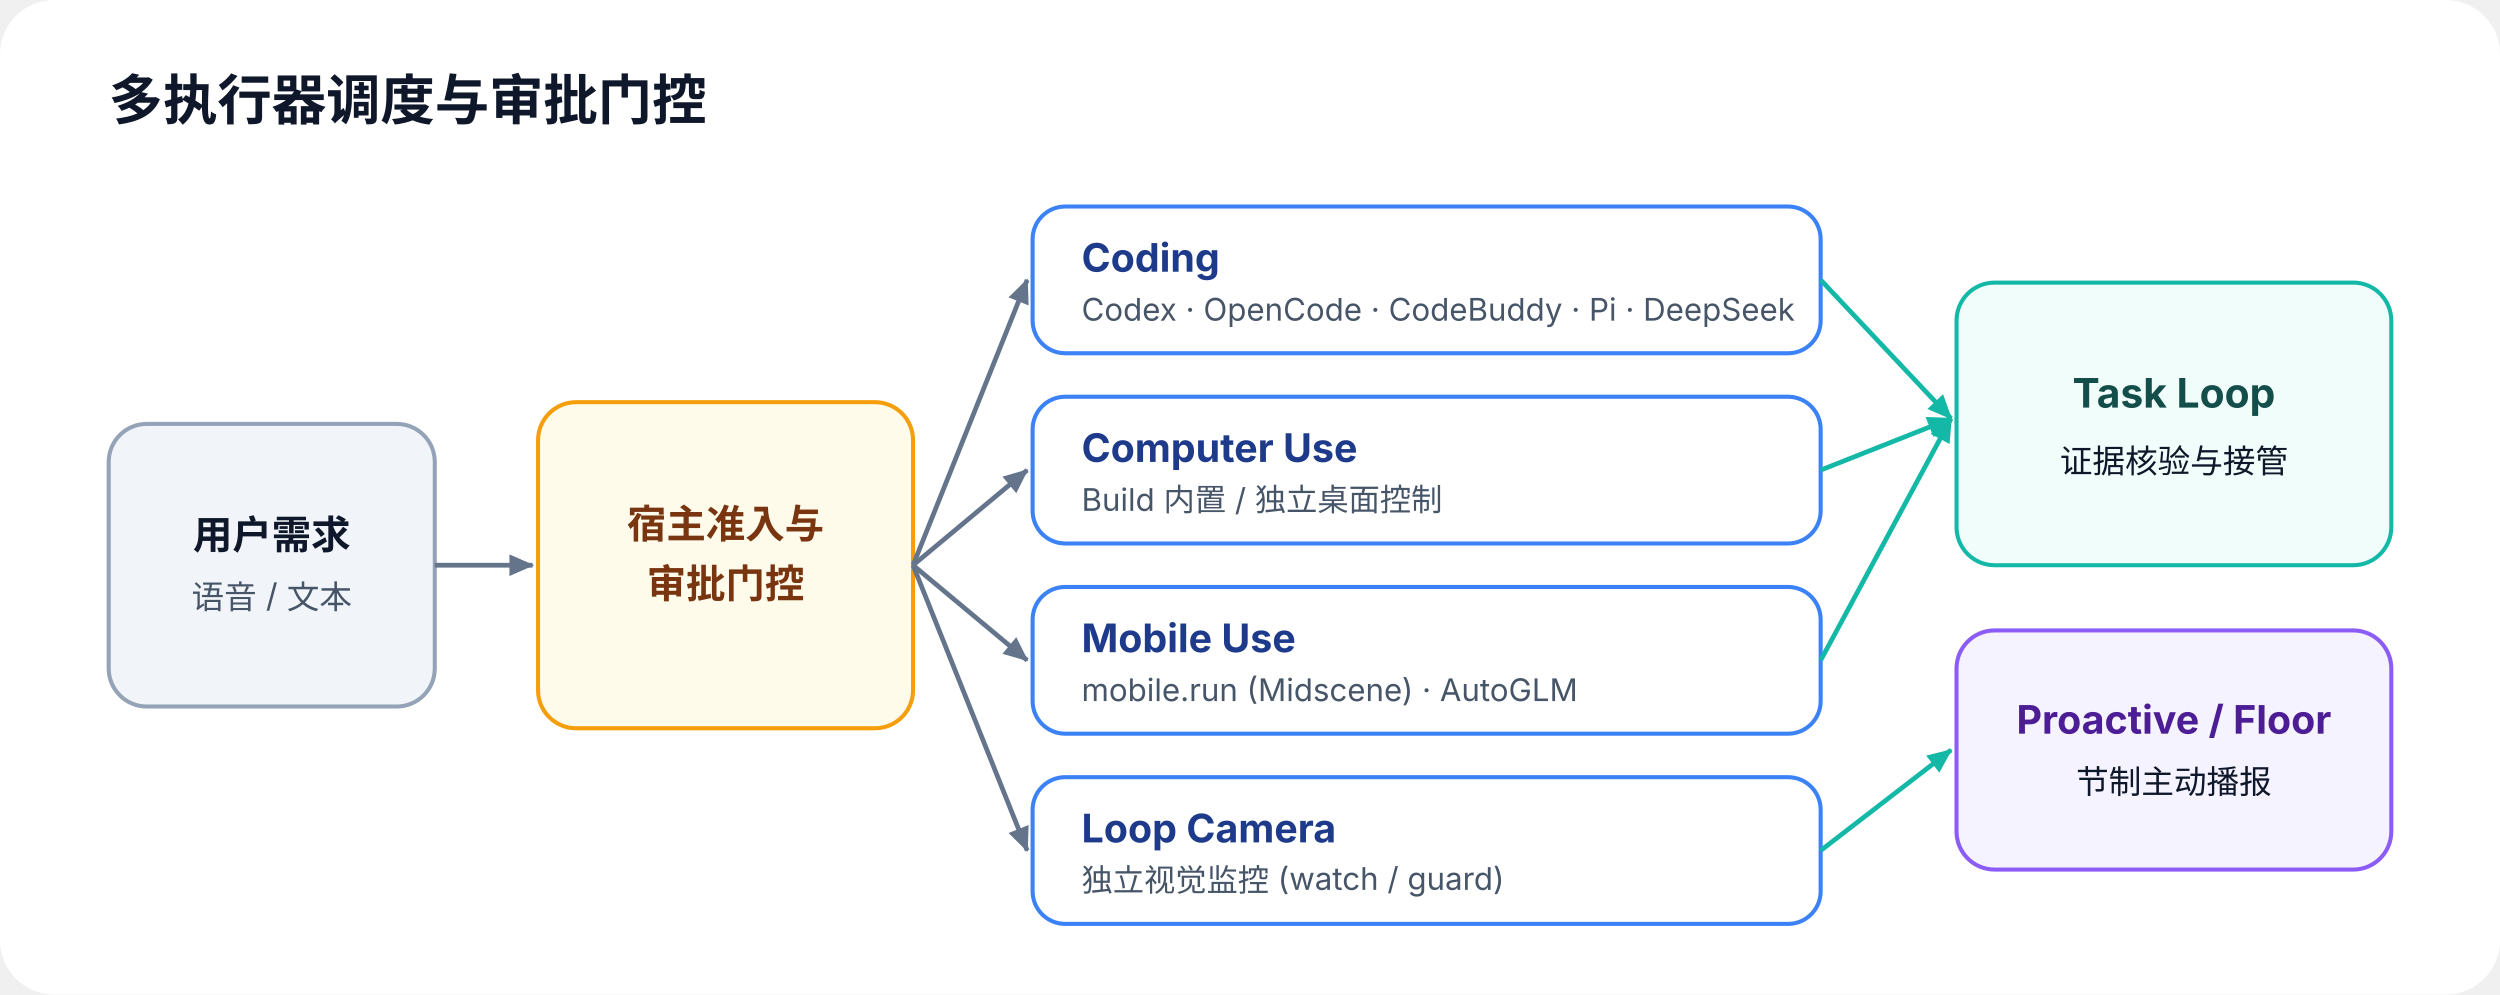
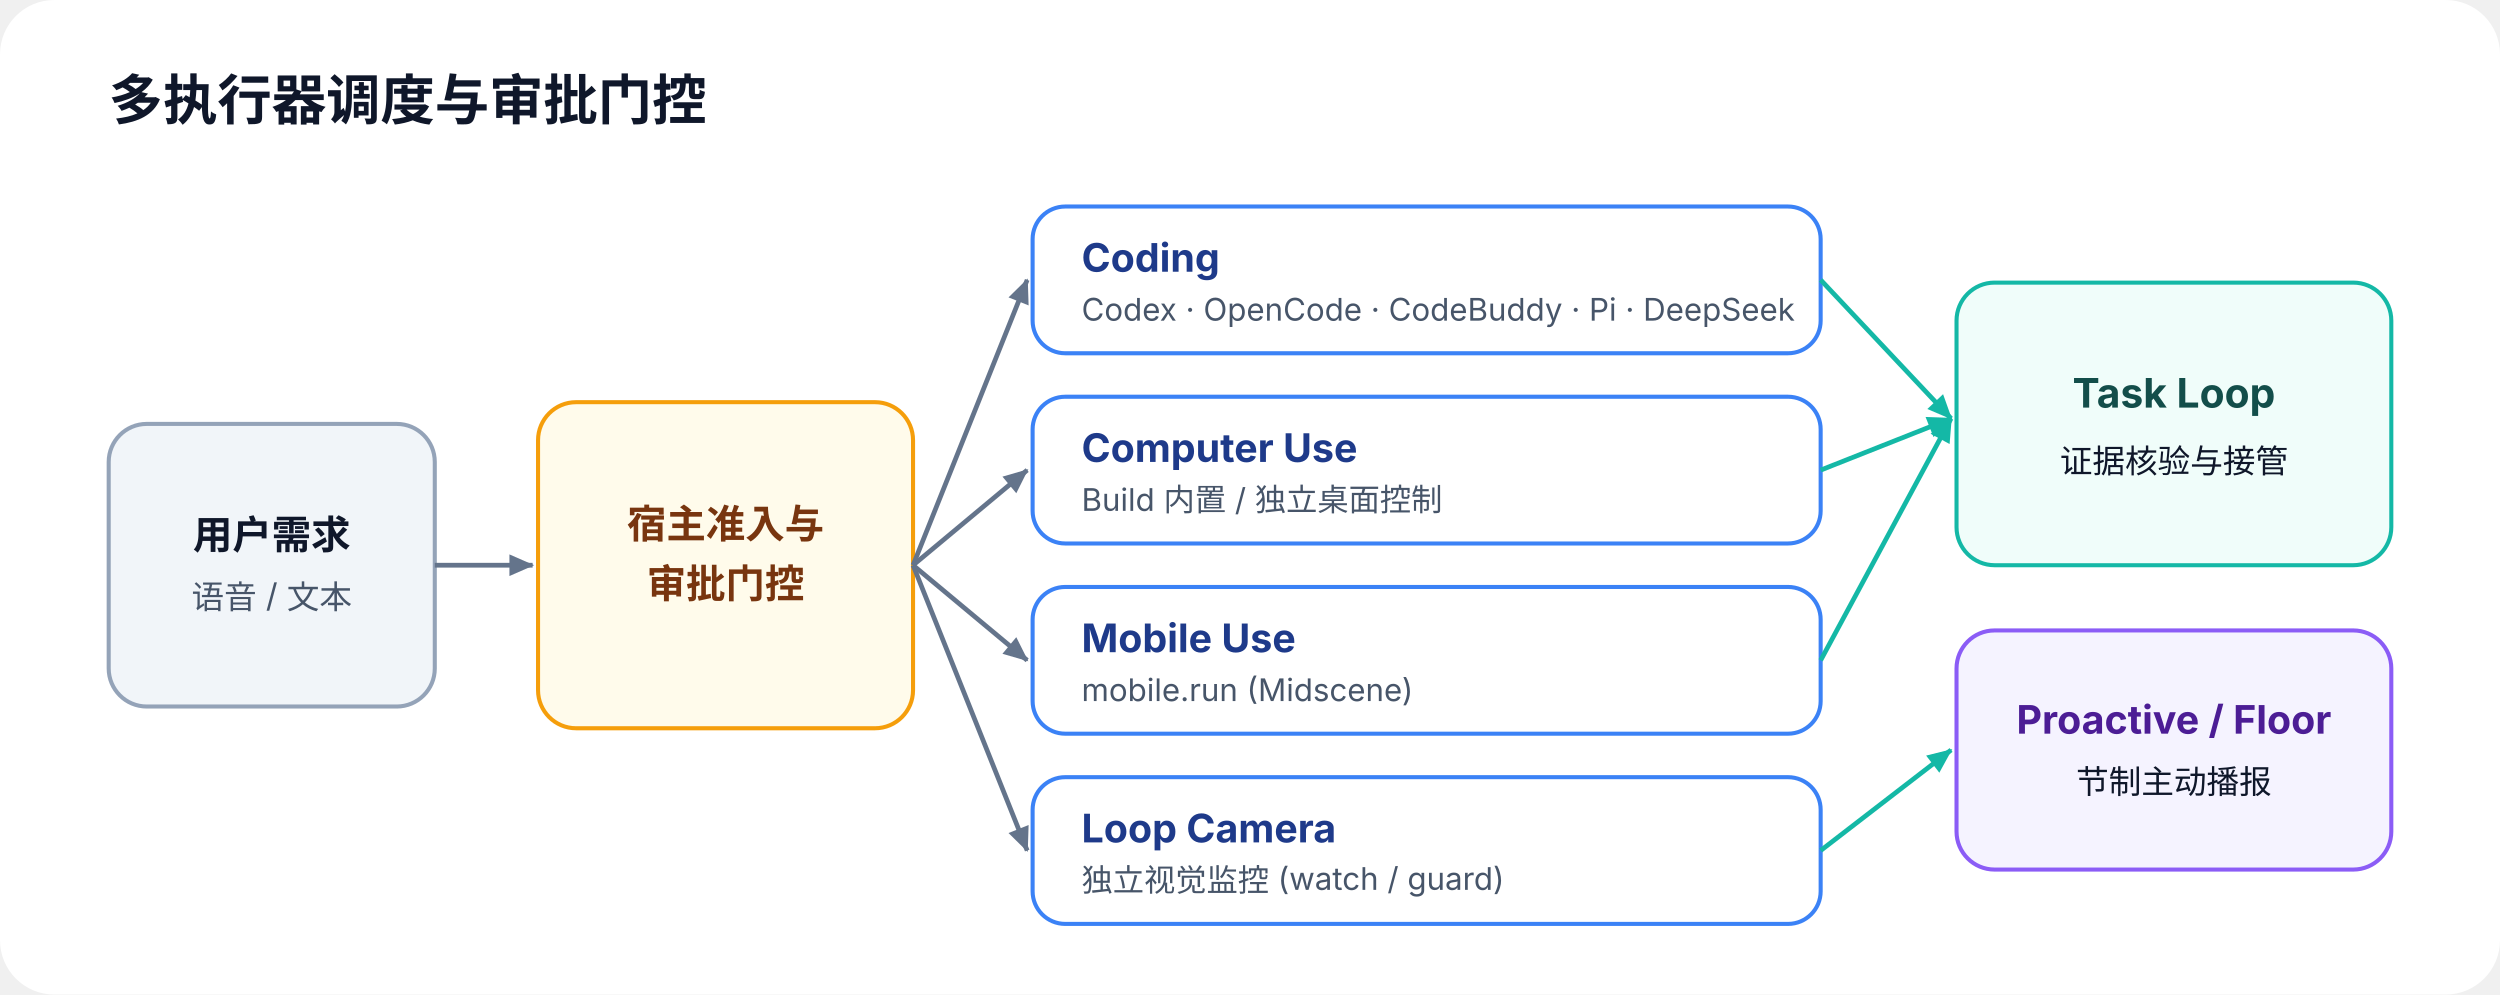
<svg xmlns="http://www.w3.org/2000/svg" width="920" height="366" viewBox="0 0 920 366" role="img" aria-label="多执行器调度与审批门控">
  <defs>
    <marker id="arrow" viewBox="0 0 10 10" refX="8.5" refY="5" markerWidth="6.5" markerHeight="6.5" orient="auto-start-reverse">
      <path d="M 1 1.5 L 9 5 L 1 8.5 z" fill="#64748b" />
    </marker>
    <marker id="arrow-amber" viewBox="0 0 10 10" refX="8.5" refY="5" markerWidth="6.5" markerHeight="6.5" orient="auto-start-reverse">
      <path d="M 1 1.5 L 9 5 L 1 8.5 z" fill="#f59e0b" />
    </marker>
    <marker id="arrow-teal" viewBox="0 0 10 10" refX="8.5" refY="5" markerWidth="6.5" markerHeight="6.5" orient="auto-start-reverse">
      <path d="M 1 1.5 L 9 5 L 1 8.5 z" fill="#14b8a6" />
    </marker>
  </defs>
  <rect width="920" height="366" rx="20" fill="#ffffff" />
  <g font-family="-apple-system, BlinkMacSystemFont, &quot;Segoe UI&quot;, &quot;PingFang SC&quot;, &quot;Hiragino Sans GB&quot;, &quot;Microsoft YaHei&quot;, sans-serif">
    <text x="40" y="44" font-size="20" font-weight="700" fill="#0f172a" text-anchor="start">多执行器调度与审批门控</text>
    <rect x="40" y="156" width="120" height="104" rx="14" fill="#f1f5f9" stroke="#94a3b8" stroke-width="1.5" />
    <text x="100" y="202" font-size="14.5" font-weight="700" fill="#0f172a" text-anchor="middle">用户需求</text>
    <text x="100" y="224" font-size="12" font-weight="400" fill="#475569" text-anchor="middle">语音 / 文本</text>
    <line x1="160" y1="208" x2="196" y2="208" stroke="#64748b" stroke-width="1.75" marker-end="url(#arrow)" />
    <rect x="198" y="148" width="138" height="120" rx="14" fill="#fffbeb" stroke="#f59e0b" stroke-width="1.5" />
    <text x="267" y="198" font-size="14.5" font-weight="700" fill="#78350f" text-anchor="middle">宿主准入与</text>
    <text x="267" y="220" font-size="14.5" font-weight="700" fill="#78350f" text-anchor="middle">审批门控</text>
    <rect x="380" y="76" width="290" height="54" rx="12" fill="#ffffff" stroke="#3b82f6" stroke-width="1.5" />
    <text x="398" y="100" font-size="14.5" font-weight="700" fill="#1e3a8a" text-anchor="start">Coding</text>
    <text x="398" y="118" font-size="11.5" font-weight="400" fill="#475569" text-anchor="start">Codex · OpenCode · CodeBuddy · Pi · DeepSeek</text>
    <line x1="336" y1="208" x2="378" y2="103" stroke="#64748b" stroke-width="1.75" marker-end="url(#arrow)" />
    <line x1="670" y1="103" x2="718" y2="154" stroke="#14b8a6" stroke-width="1.75" marker-end="url(#arrow-teal)" />
    <rect x="380" y="146" width="290" height="54" rx="12" fill="#ffffff" stroke="#3b82f6" stroke-width="1.5" />
    <text x="398" y="170" font-size="14.5" font-weight="700" fill="#1e3a8a" text-anchor="start">Computer Use</text>
    <text x="398" y="188" font-size="11.5" font-weight="400" fill="#475569" text-anchor="start">Build 内置 / 独立桌面控制</text>
    <line x1="336" y1="208" x2="378" y2="173" stroke="#64748b" stroke-width="1.75" marker-end="url(#arrow)" />
    <line x1="670" y1="173" x2="718" y2="154" stroke="#14b8a6" stroke-width="1.75" marker-end="url(#arrow-teal)" />
    <rect x="380" y="216" width="290" height="54" rx="12" fill="#ffffff" stroke="#3b82f6" stroke-width="1.5" />
    <text x="398" y="240" font-size="14.5" font-weight="700" fill="#1e3a8a" text-anchor="start">Mobile Use</text>
-     <text x="398" y="258" font-size="11.5" font-weight="400" fill="#475569" text-anchor="start">mobile.run (Midscene) · AutoGLM</text>
+     <text x="398" y="258" font-size="11.5" font-weight="400" fill="#475569" text-anchor="start">mobile.run (Midscene)</text>
    <line x1="336" y1="208" x2="378" y2="243" stroke="#64748b" stroke-width="1.75" marker-end="url(#arrow)" />
    <line x1="670" y1="243" x2="718" y2="154" stroke="#14b8a6" stroke-width="1.75" marker-end="url(#arrow-teal)" />
    <rect x="380" y="286" width="290" height="54" rx="12" fill="#ffffff" stroke="#3b82f6" stroke-width="1.5" />
    <text x="398" y="310" font-size="14.5" font-weight="700" fill="#1e3a8a" text-anchor="start">Loop Camera</text>
    <text x="398" y="328" font-size="11.5" font-weight="400" fill="#475569" text-anchor="start">独立视觉监控 (watch / guard)</text>
    <line x1="336" y1="208" x2="378" y2="313" stroke="#64748b" stroke-width="1.75" marker-end="url(#arrow)" />
    <line x1="670" y1="313" x2="718" y2="276" stroke="#14b8a6" stroke-width="1.75" marker-end="url(#arrow-teal)" />
    <rect x="720" y="104" width="160" height="104" rx="14" fill="#f0fdfa" stroke="#14b8a6" stroke-width="1.5" />
    <text x="800" y="150" font-size="15" font-weight="700" fill="#134e4a" text-anchor="middle">Task Loop</text>
    <text x="800" y="174" font-size="12" font-weight="400" fill="#0f172a" text-anchor="middle">证据核验与接管</text>
    <rect x="720" y="232" width="160" height="88" rx="14" fill="#f5f3ff" stroke="#8b5cf6" stroke-width="1.5" />
    <text x="800" y="270" font-size="14.5" font-weight="700" fill="#4c1d95" text-anchor="middle">Proactive / Floor</text>
    <text x="800" y="292" font-size="12" font-weight="400" fill="#0f172a" text-anchor="middle">节制主动播报</text>
  </g>
</svg>
